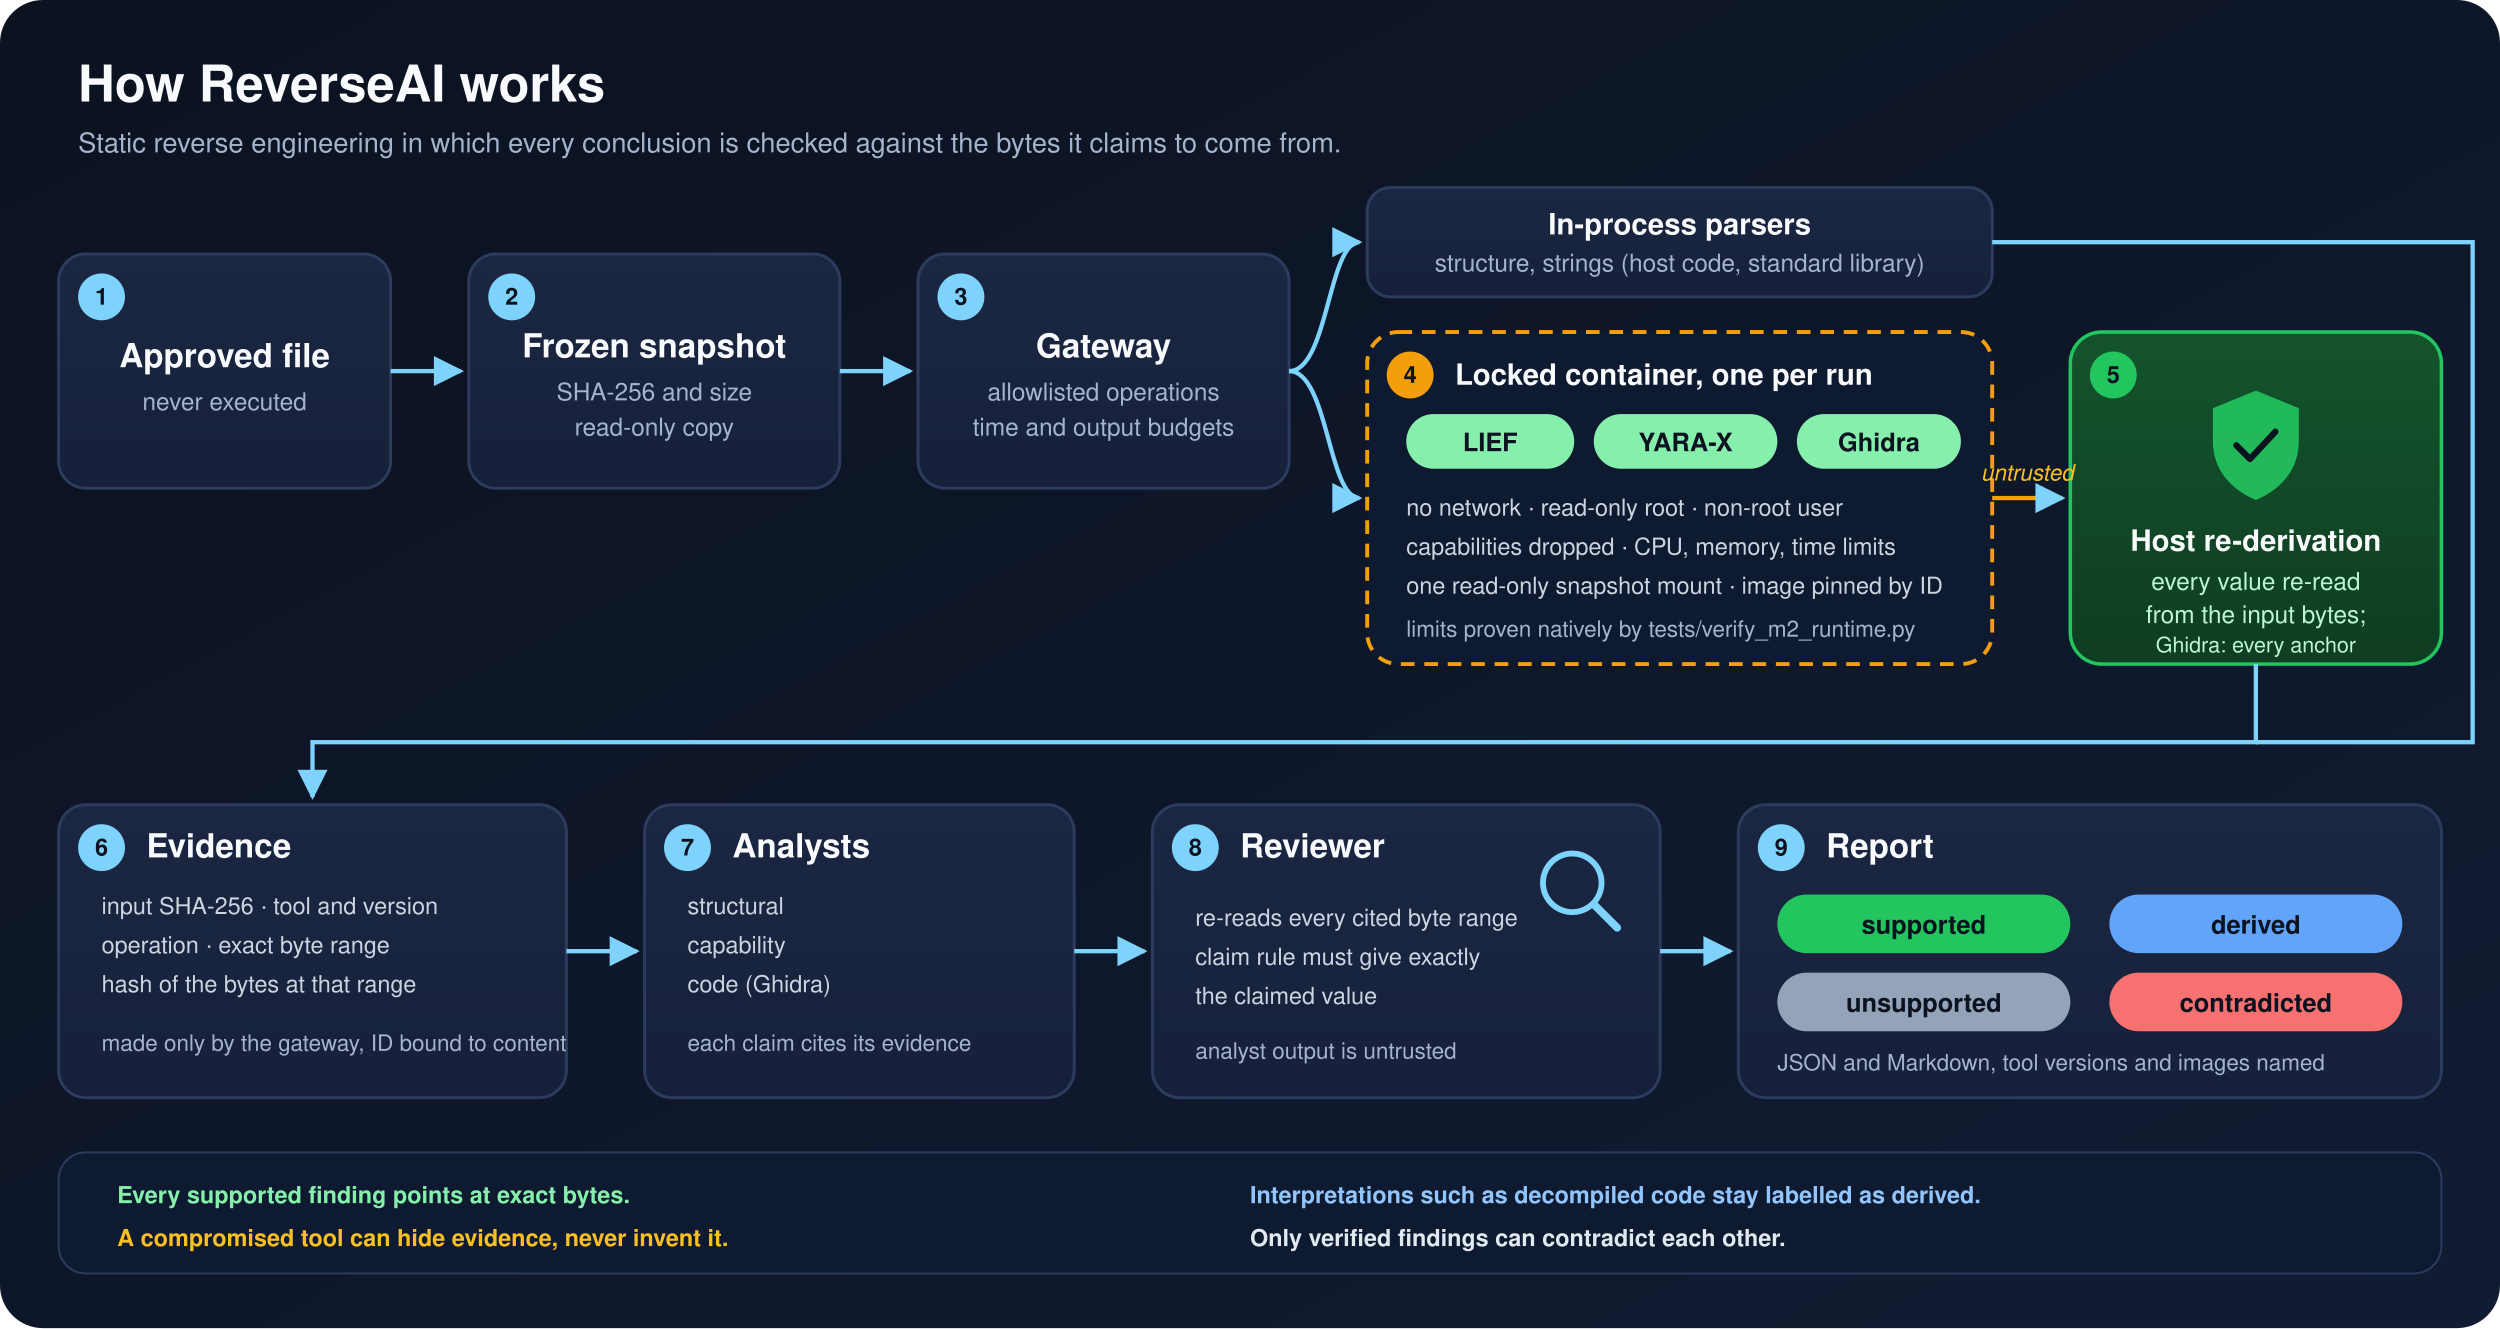
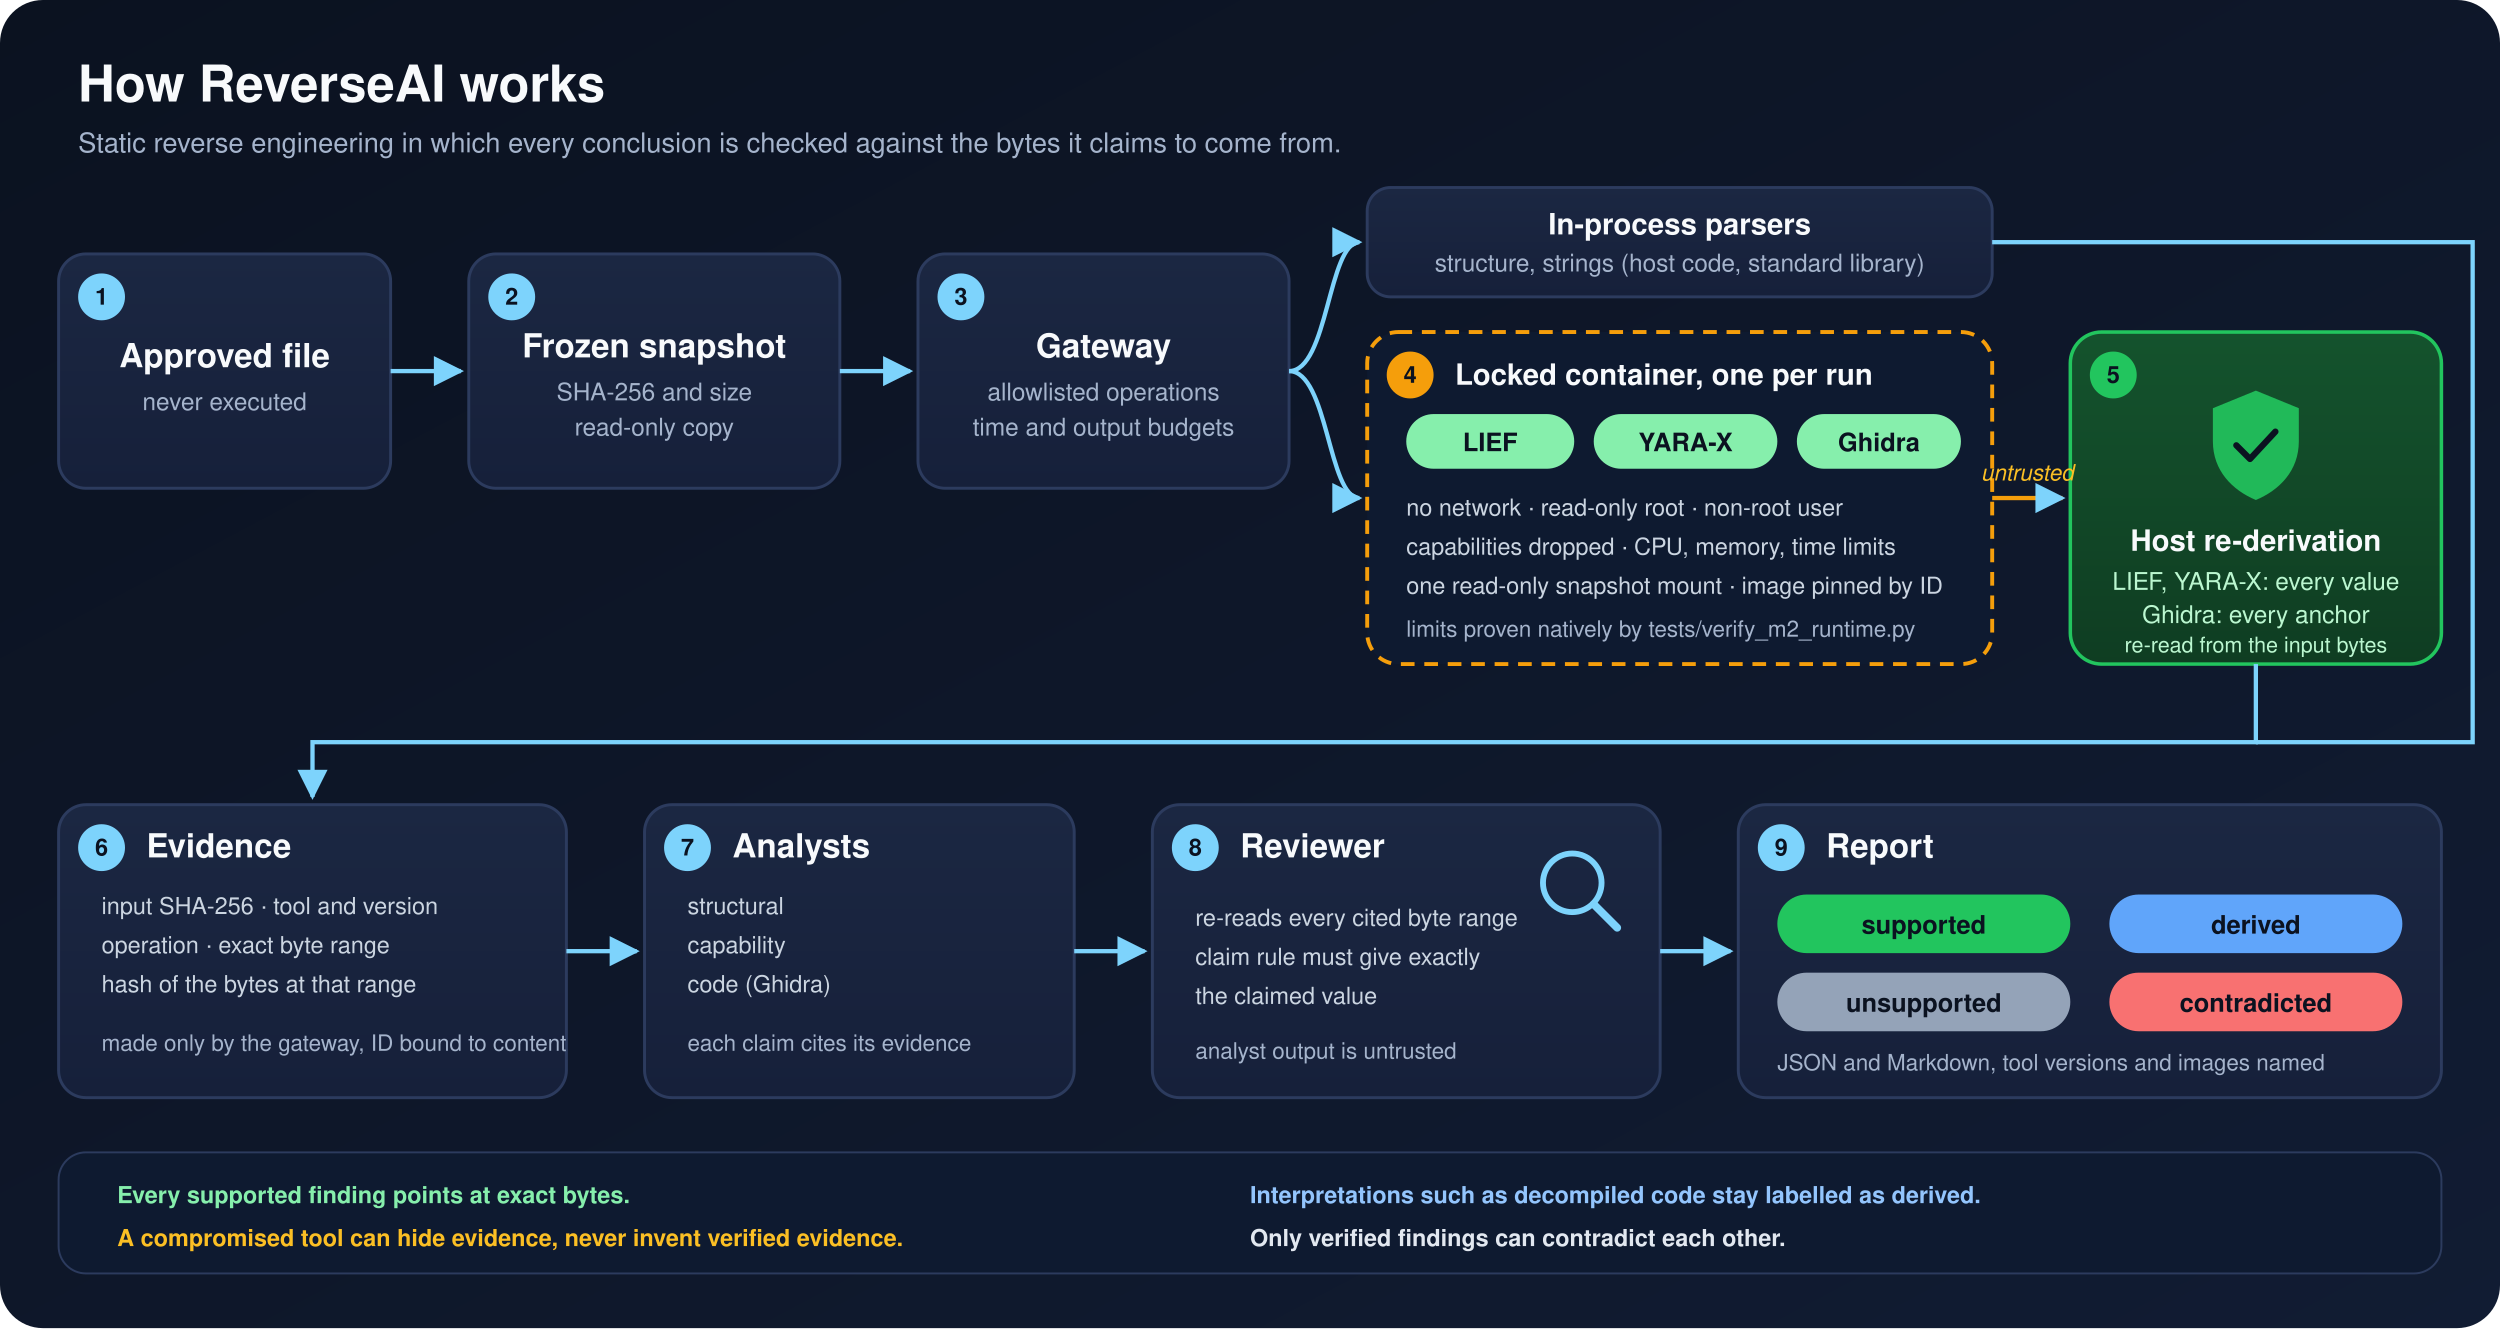
<svg xmlns="http://www.w3.org/2000/svg" viewBox="0 0 1280 680" width="1280" height="680" role="img" aria-labelledby="title desc">
  <defs>
    <linearGradient id="bg" x1="0" y1="0" x2="1" y2="1">
      <stop offset="0" stop-color="#0b1220" />
      <stop offset="1" stop-color="#111c33" />
    </linearGradient>
    <linearGradient id="card" x1="0" y1="0" x2="0" y2="1">
      <stop offset="0" stop-color="#1b2742" />
      <stop offset="1" stop-color="#16203a" />
    </linearGradient>
    <linearGradient id="shield" x1="0" y1="0" x2="0" y2="1">
      <stop offset="0" stop-color="#14532d" />
      <stop offset="1" stop-color="#0f3d22" />
    </linearGradient>
    <marker id="arrow" viewBox="0 0 10 10" refX="9" refY="5" markerWidth="7" markerHeight="7" orient="auto-start-reverse">
      <path d="M0 0 L10 5 L0 10 z" fill="#7dd3fc" />
    </marker>
    <style>
      text { font-family: -apple-system, "Segoe UI", Helvetica, Arial, sans-serif; fill: #e2e8f0; }
      .h { font-size: 17px; font-weight: 700; fill: #f8fafc; }
      .s { font-size: 12.5px; fill: #a5b4cc; }
      .n { font-size: 12px; font-weight: 700; fill: #0b1220; }
      .k { font-size: 12px; fill: #cbd5e1; }
      .chip { font-size: 13px; font-weight: 700; fill: #0b1220; }
      .flow { stroke: #7dd3fc; stroke-width: 2.2; fill: none; }
      .tag { font-size: 11.5px; font-style: italic; fill: #7dd3fc; }
      .box { fill: url(#card); stroke: #2c3b5e; stroke-width: 1.5; }
    </style>
  </defs>
  <rect width="1280" height="680" rx="22" fill="url(#bg)" />
  <text x="40" y="52" style="font-size:26px;font-weight:800;fill:#f8fafc">How ReverseAI works</text>
  <text x="40" y="78" class="s" style="font-size:14px">Static reverse engineering in which every conclusion is checked against the bytes it claims to come from.</text>
  <g>
    <rect class="box" x="30" y="130" width="170" height="120" rx="14" />
    <circle cx="52" cy="152" r="12" fill="#7dd3fc" />
    <text x="52" y="156" class="n" text-anchor="middle">1</text>
    <text x="115" y="188" class="h" text-anchor="middle">Approved file</text>
    <text x="115" y="210" class="s" text-anchor="middle">never executed</text>
  </g>
  <g>
    <rect class="box" x="240" y="130" width="190" height="120" rx="14" />
    <circle cx="262" cy="152" r="12" fill="#7dd3fc" />
    <text x="262" y="156" class="n" text-anchor="middle">2</text>
    <text x="335" y="183" class="h" text-anchor="middle">Frozen snapshot</text>
    <text x="335" y="205" class="s" text-anchor="middle">SHA-256 and size</text>
    <text x="335" y="223" class="s" text-anchor="middle">read-only copy</text>
  </g>
  <g>
    <rect class="box" x="470" y="130" width="190" height="120" rx="14" />
    <circle cx="492" cy="152" r="12" fill="#7dd3fc" />
    <text x="492" y="156" class="n" text-anchor="middle">3</text>
    <text x="565" y="183" class="h" text-anchor="middle">Gateway</text>
    <text x="565" y="205" class="s" text-anchor="middle">allowlisted operations</text>
    <text x="565" y="223" class="s" text-anchor="middle">time and output budgets</text>
  </g>
  <g>
    <rect class="box" x="700" y="96" width="320" height="56" rx="12" />
    <text x="860" y="120" class="h" text-anchor="middle" style="font-size:15px">In-process parsers</text>
    <text x="860" y="139" class="s" text-anchor="middle">structure, strings (host code, standard library)</text>
  </g>
  <g>
    <rect x="700" y="170" width="320" height="170" rx="16" fill="#0e1a30" stroke="#f59e0b" stroke-width="2" stroke-dasharray="7 5" />
    <circle cx="722" cy="192" r="12" fill="#f59e0b" />
    <text x="722" y="196" class="n" text-anchor="middle">4</text>
    <text x="745" y="197" class="h" style="font-size:15px">Locked container, one per run</text>
    <rect x="720" y="212" width="86" height="28" rx="14" fill="#86efac" />
    <text x="763" y="231" class="chip" text-anchor="middle">LIEF</text>
    <rect x="816" y="212" width="94" height="28" rx="14" fill="#86efac" />
    <text x="863" y="231" class="chip" text-anchor="middle">YARA-X</text>
    <rect x="920" y="212" width="84" height="28" rx="14" fill="#86efac" />
    <text x="962" y="231" class="chip" text-anchor="middle">Ghidra</text>
    <text x="720" y="264" class="k">no network · read-only root · non-root user</text>
    <text x="720" y="284" class="k">capabilities dropped · CPU, memory, time limits</text>
    <text x="720" y="304" class="k">one read-only snapshot mount · image pinned by ID</text>
    <text x="720" y="326" class="s" style="font-size:11.5px">limits proven natively by tests/verify_m2_runtime.py</text>
  </g>
  <g>
    <rect x="1060" y="170" width="190" height="170" rx="16" fill="url(#shield)" stroke="#22c55e" stroke-width="1.8" />
    <circle cx="1082" cy="192" r="12" fill="#22c55e" />
    <text x="1082" y="196" class="n" text-anchor="middle">5</text>
    <path d="M1155 200 l22 9 v17 c0 15 -10 25 -22 30 c-12 -5 -22 -15 -22 -30 v-17 z" fill="#22c55e" opacity="0.9" />
    <path d="M1145 228 l7 7 l13 -14" stroke="#0b1220" stroke-width="3.2" fill="none" stroke-linecap="round" stroke-linejoin="round" />
    <text x="1155" y="282" class="h" text-anchor="middle" style="font-size:15px">Host re-derivation</text>
-     <text x="1155" y="302" class="s" text-anchor="middle" style="fill:#bbf7d0">every value re-read</text>
-     <text x="1155" y="319" class="s" text-anchor="middle" style="fill:#bbf7d0">from the input bytes;</text>
-     <text x="1155" y="334" class="s" text-anchor="middle" style="fill:#bbf7d0;font-size:11px">Ghidra: every anchor</text>
+     <text x="1155" y="302" class="s" text-anchor="middle" style="fill:#bbf7d0">LIEF, YARA-X: every value</text>
+     <text x="1155" y="319" class="s" text-anchor="middle" style="fill:#bbf7d0">Ghidra: every anchor</text>
+     <text x="1155" y="334" class="s" text-anchor="middle" style="fill:#bbf7d0;font-size:11px">re-read from the input bytes</text>
  </g>
  <path class="flow" d="M200 190 H236" marker-end="url(#arrow)" />
  <path class="flow" d="M430 190 H466" marker-end="url(#arrow)" />
  <path class="flow" d="M660 190 C680 190 680 124 696 124" marker-end="url(#arrow)" />
  <path class="flow" d="M660 190 C680 190 680 255 696 255" marker-end="url(#arrow)" />
  <path class="flow" d="M1020 255 H1056" marker-end="url(#arrow)" style="stroke:#f59e0b" />
  <text x="1038" y="246" class="tag" text-anchor="middle" style="fill:#fbbf24">untrusted</text>
  <path class="flow" d="M1020 124 H1266 V380 H1155" />
  <path class="flow" d="M1155 340 V380 H160 V408" marker-end="url(#arrow)" />
  <g>
    <rect class="box" x="30" y="412" width="260" height="150" rx="14" />
    <circle cx="52" cy="434" r="12" fill="#7dd3fc" />
    <text x="52" y="438" class="n" text-anchor="middle">6</text>
    <text x="75" y="439" class="h">Evidence</text>
    <text x="52" y="468" class="k">input SHA-256 · tool and version</text>
    <text x="52" y="488" class="k">operation · exact byte range</text>
    <text x="52" y="508" class="k">hash of the bytes at that range</text>
    <text x="52" y="538" class="s" style="font-size:11.5px">made only by the gateway, ID bound to content</text>
  </g>
  <g>
    <rect class="box" x="330" y="412" width="220" height="150" rx="14" />
    <circle cx="352" cy="434" r="12" fill="#7dd3fc" />
    <text x="352" y="438" class="n" text-anchor="middle">7</text>
    <text x="375" y="439" class="h">Analysts</text>
    <text x="352" y="468" class="k">structural</text>
    <text x="352" y="488" class="k">capability</text>
    <text x="352" y="508" class="k">code (Ghidra)</text>
    <text x="352" y="538" class="s" style="font-size:11.5px">each claim cites its evidence</text>
  </g>
  <g>
    <rect class="box" x="590" y="412" width="260" height="150" rx="14" />
    <circle cx="612" cy="434" r="12" fill="#7dd3fc" />
    <text x="612" y="438" class="n" text-anchor="middle">8</text>
    <text x="635" y="439" class="h">Reviewer</text>
    <circle cx="805" cy="452" r="15" fill="none" stroke="#7dd3fc" stroke-width="3" />
    <path d="M816 463 l12 12" stroke="#7dd3fc" stroke-width="4" stroke-linecap="round" />
    <text x="612" y="474" class="k">re-reads every cited byte range</text>
    <text x="612" y="494" class="k">claim rule must give exactly</text>
    <text x="612" y="514" class="k">the claimed value</text>
    <text x="612" y="542" class="s" style="font-size:11.5px">analyst output is untrusted</text>
  </g>
  <g>
    <rect class="box" x="890" y="412" width="360" height="150" rx="14" />
    <circle cx="912" cy="434" r="12" fill="#7dd3fc" />
    <text x="912" y="438" class="n" text-anchor="middle">9</text>
    <text x="935" y="439" class="h">Report</text>
    <rect x="910" y="458" width="150" height="30" rx="15" fill="#22c55e" />
    <text x="985" y="478" class="chip" text-anchor="middle">supported</text>
    <rect x="1080" y="458" width="150" height="30" rx="15" fill="#60a5fa" />
    <text x="1155" y="478" class="chip" text-anchor="middle">derived</text>
    <rect x="910" y="498" width="150" height="30" rx="15" fill="#94a3b8" />
    <text x="985" y="518" class="chip" text-anchor="middle">unsupported</text>
    <rect x="1080" y="498" width="150" height="30" rx="15" fill="#f87171" />
    <text x="1155" y="518" class="chip" text-anchor="middle">contradicted</text>
    <text x="910" y="548" class="s" style="font-size:11.5px">JSON and Markdown, tool versions and images named</text>
  </g>
  <path class="flow" d="M290 487 H326" marker-end="url(#arrow)" />
  <path class="flow" d="M550 487 H586" marker-end="url(#arrow)" />
  <path class="flow" d="M850 487 H886" marker-end="url(#arrow)" />
  <g>
    <rect x="30" y="590" width="1220" height="62" rx="14" fill="#0e1a30" stroke="#2c3b5e" />
    <text x="60" y="616" class="k" style="font-weight:700;fill:#86efac">Every supported finding points at exact bytes.</text>
-     <text x="60" y="638" class="k" style="font-weight:700;fill:#fbbf24">A compromised tool can hide evidence, never invent it.</text>
+     <text x="60" y="638" class="k" style="font-weight:700;fill:#fbbf24">A compromised tool can hide evidence, never invent verified evidence.</text>
    <text x="640" y="616" class="k" style="font-weight:700;fill:#93c5fd">Interpretations such as decompiled code stay labelled as derived.</text>
    <text x="640" y="638" class="k" style="font-weight:700;fill:#e2e8f0">Only verified findings can contradict each other.</text>
  </g>
</svg>
